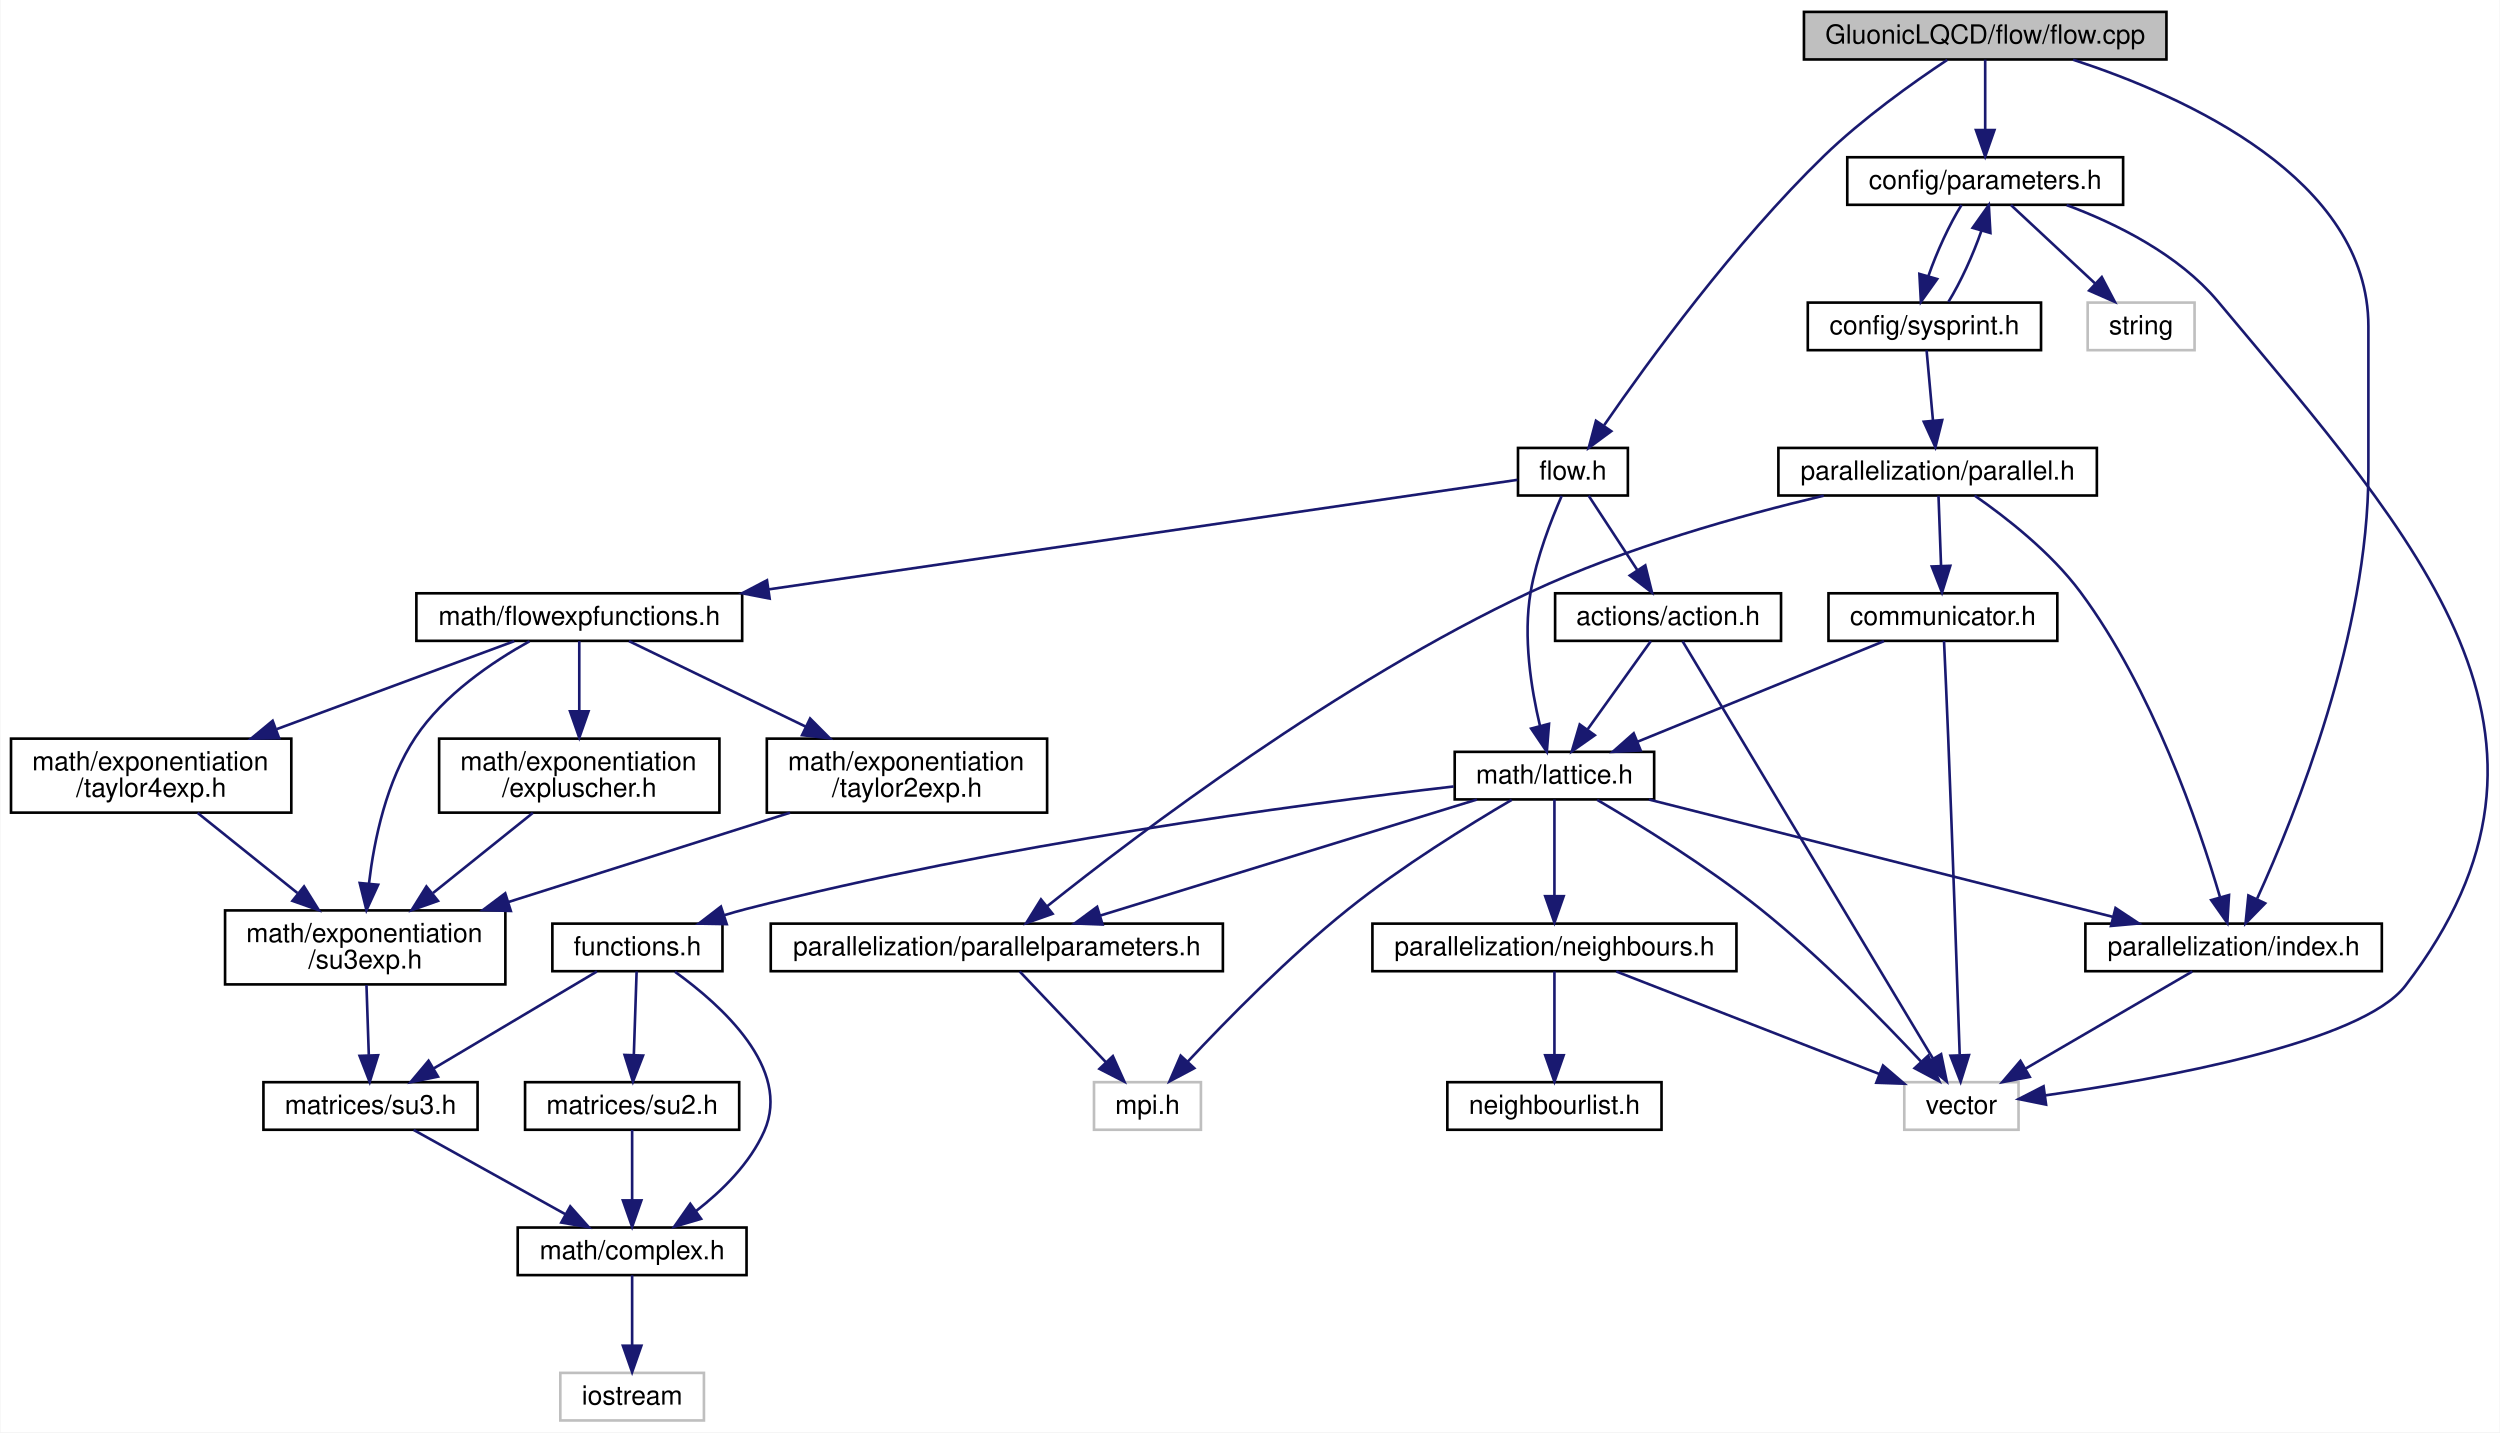
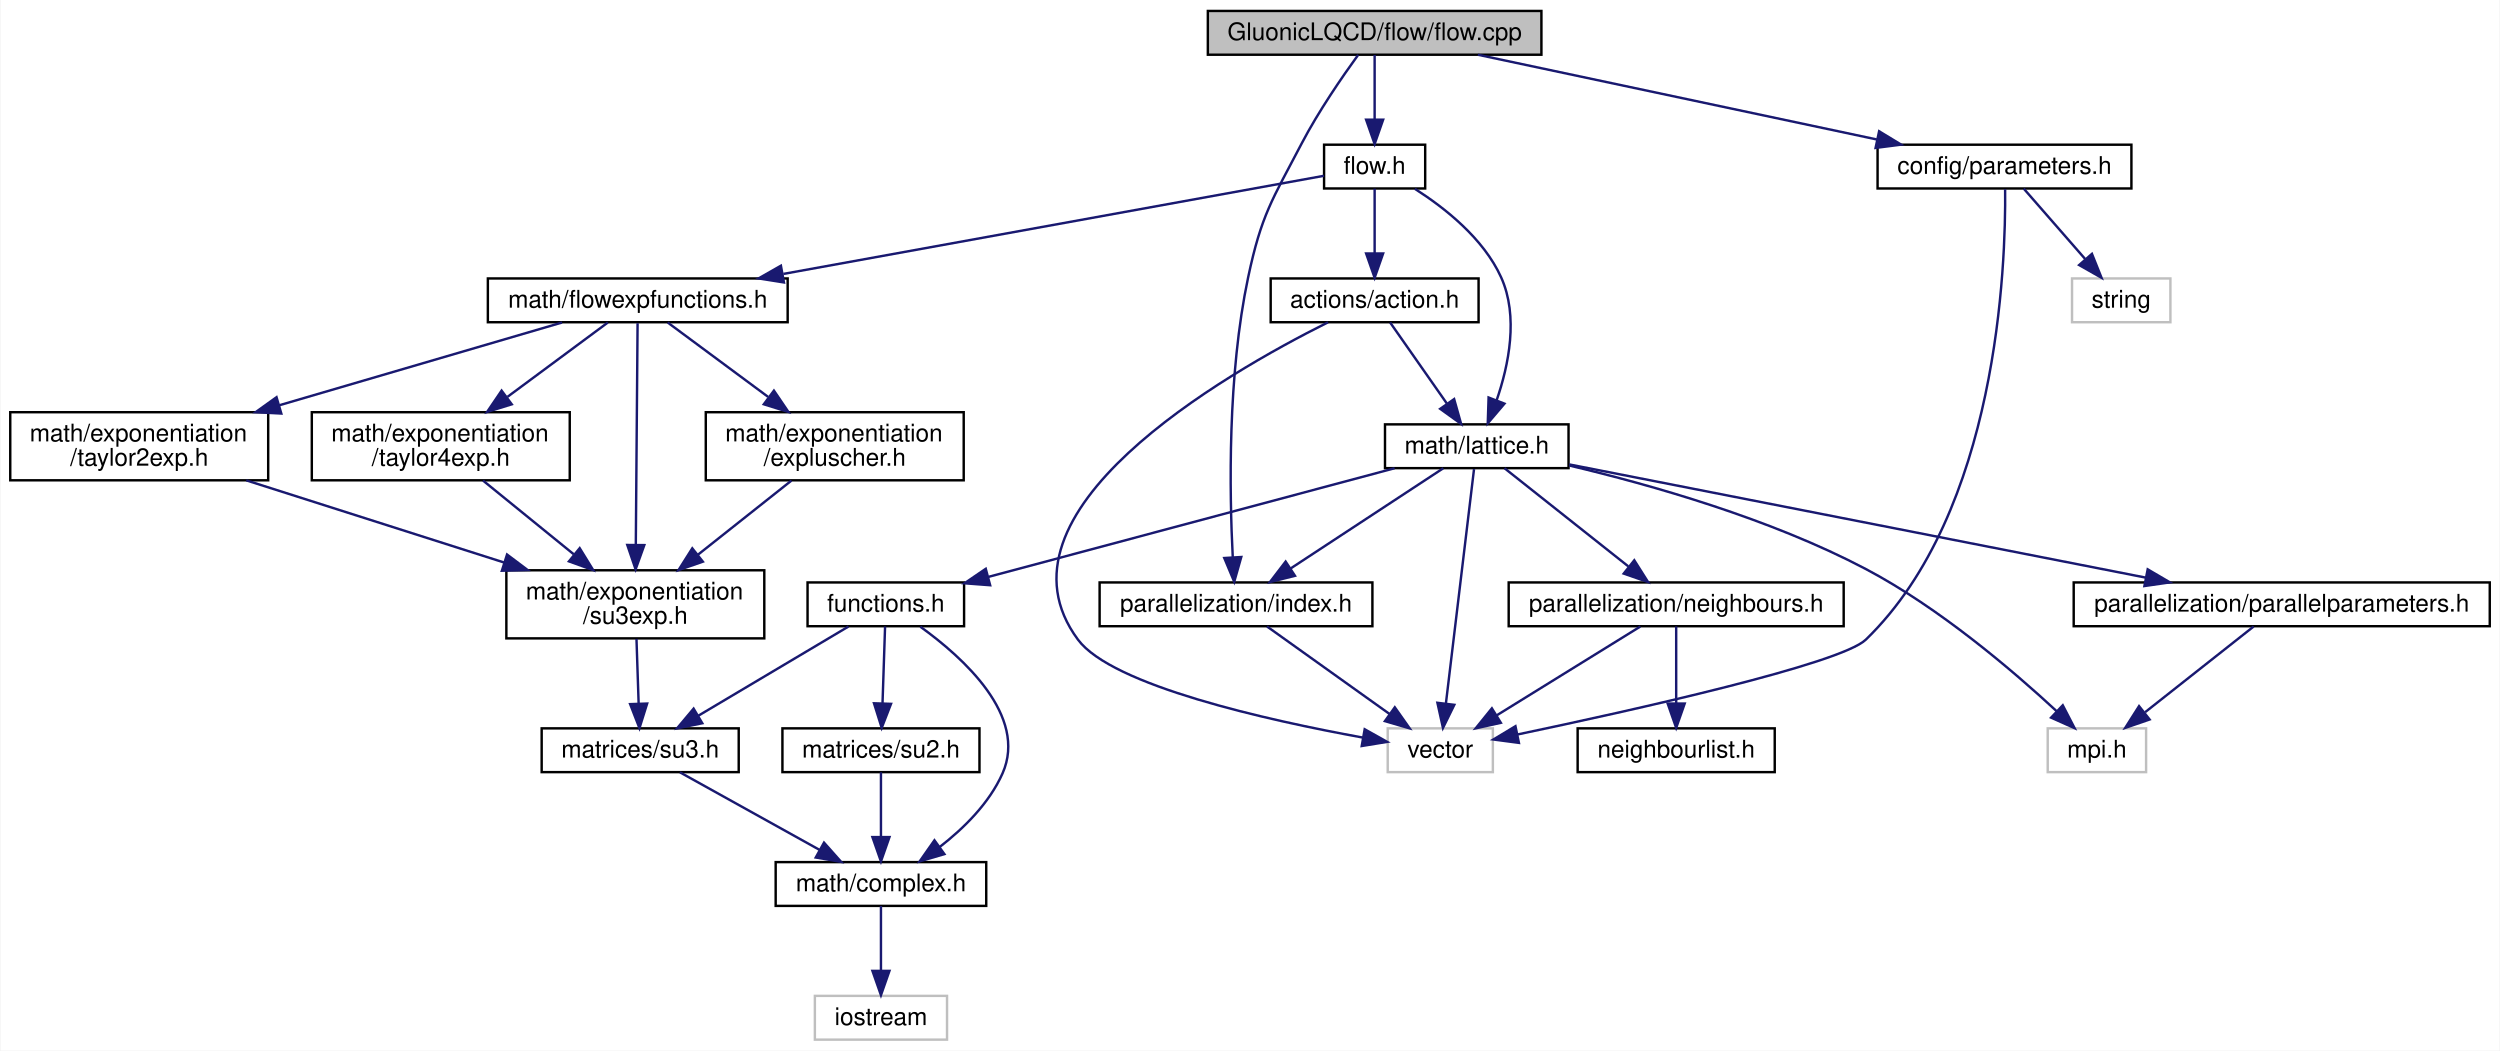
- <svg xmlns="http://www.w3.org/2000/svg" xmlns:xlink="http://www.w3.org/1999/xlink" width="946pt" height="542pt" viewBox="0.00 0.00 945.67 542.00">
-   <g id="graph0" class="graph" transform="scale(1 1) rotate(0) translate(4 538)">
-     <polygon fill="#ffffff" stroke="transparent" points="-4,4 -4,-538 941.669,-538 941.669,4 -4,4" />
+ <svg xmlns="http://www.w3.org/2000/svg" xmlns:xlink="http://www.w3.org/1999/xlink" width="1028pt" height="432pt" viewBox="0.00 0.00 1027.57 432.00">
+   <g id="graph0" class="graph" transform="scale(1 1) rotate(0) translate(4 428)">
+     <polygon fill="#ffffff" stroke="transparent" points="-4,4 -4,-428 1023.573,-428 1023.573,4 -4,4" />
    <g id="node1" class="node">
      <g id="a_node1">
        <a xlink:title=" ">
-           <polygon fill="#bfbfbf" stroke="#000000" points="678.448,-515.5 678.448,-533.5 815.615,-533.5 815.615,-515.5 678.448,-515.5" />
-           <text text-anchor="middle" x="747.032" y="-521.5" font-family="Helvetica,sans-Serif" font-size="10.00" fill="#000000">GluonicLQCD/flow/flow.cpp</text>
+           <polygon fill="#bfbfbf" stroke="#000000" points="492.448,-405.5 492.448,-423.5 629.615,-423.5 629.615,-405.5 492.448,-405.5" />
+           <text text-anchor="middle" x="561.032" y="-411.5" font-family="Helvetica,sans-Serif" font-size="10.00" fill="#000000">GluonicLQCD/flow/flow.cpp</text>
        </a>
      </g>
    </g>
    <g id="node2" class="node">
      <g id="a_node2">
        <a xlink:href="flow_8h.html" target="_top" xlink:title=" ">
-           <polygon fill="#ffffff" stroke="#000000" points="570.244,-350.5 570.244,-368.5 611.82,-368.5 611.82,-350.5 570.244,-350.5" />
-           <text text-anchor="middle" x="591.032" y="-356.5" font-family="Helvetica,sans-Serif" font-size="10.00" fill="#000000">flow.h</text>
+           <polygon fill="#ffffff" stroke="#000000" points="540.244,-350.5 540.244,-368.5 581.82,-368.5 581.82,-350.5 540.244,-350.5" />
+           <text text-anchor="middle" x="561.032" y="-356.5" font-family="Helvetica,sans-Serif" font-size="10.00" fill="#000000">flow.h</text>
        </a>
      </g>
    </g>
    <g id="edge1" class="edge">
-       <path fill="none" stroke="#191970" d="M732.654,-515.332C719.746,-506.752 700.639,-493.164 686.032,-479 652.269,-446.261 619.668,-401.494 602.84,-377.103" />
-       <polygon fill="#191970" stroke="#191970" points="605.53,-374.835 597.007,-368.542 599.746,-378.777 605.53,-374.835" />
+       <path fill="none" stroke="#191970" d="M561.032,-405.418C561.032,-398.216 561.032,-387.896 561.032,-378.863" />
+       <polygon fill="#191970" stroke="#191970" points="564.532,-378.779 561.032,-368.779 557.532,-378.779 564.532,-378.779" />
    </g>
    <g id="node6" class="node">
      <g id="a_node6">
        <a xlink:href="index_8h.html" target="_top" xlink:title=" ">
-           <polygon fill="#ffffff" stroke="#000000" points="784.946,-170.5 784.946,-188.5 897.118,-188.5 897.118,-170.5 784.946,-170.5" />
-           <text text-anchor="middle" x="841.032" y="-176.5" font-family="Helvetica,sans-Serif" font-size="10.00" fill="#000000">parallelization/index.h</text>
+           <polygon fill="#ffffff" stroke="#000000" points="447.946,-170.5 447.946,-188.5 560.118,-188.5 560.118,-170.5 447.946,-170.5" />
+           <text text-anchor="middle" x="504.032" y="-176.5" font-family="Helvetica,sans-Serif" font-size="10.00" fill="#000000">parallelization/index.h</text>
        </a>
      </g>
    </g>
    <g id="edge31" class="edge">
-       <path fill="none" stroke="#191970" d="M780.298,-515.399C823.107,-501.426 892.032,-470.27 892.032,-414.5 892.032,-414.5 892.032,-414.5 892.032,-359.5 892.032,-298.511 864.593,-230.15 849.968,-198.044" />
-       <polygon fill="#191970" stroke="#191970" points="852.963,-196.186 845.558,-188.609 846.622,-199.151 852.963,-196.186" />
+       <path fill="none" stroke="#191970" d="M554.254,-405.426C547.762,-396.475 537.958,-382.248 531.032,-369 518.834,-345.668 514.49,-339.755 509.032,-314 500.508,-273.777 501.339,-225.304 502.693,-198.926" />
+       <polygon fill="#191970" stroke="#191970" points="506.197,-198.956 503.299,-188.765 499.209,-198.539 506.197,-198.956" />
    </g>
    <g id="node21" class="node">
      <g id="a_node21">
        <a xlink:href="parameters_8h.html" target="_top" xlink:title=" ">
-           <polygon fill="#ffffff" stroke="#000000" points="694.842,-460.5 694.842,-478.5 799.221,-478.5 799.221,-460.5 694.842,-460.5" />
-           <text text-anchor="middle" x="747.032" y="-466.5" font-family="Helvetica,sans-Serif" font-size="10.00" fill="#000000">config/parameters.h</text>
+           <polygon fill="#ffffff" stroke="#000000" points="767.842,-350.5 767.842,-368.5 872.221,-368.5 872.221,-350.5 767.842,-350.5" />
+           <text text-anchor="middle" x="820.032" y="-356.5" font-family="Helvetica,sans-Serif" font-size="10.00" fill="#000000">config/parameters.h</text>
        </a>
      </g>
    </g>
    <g id="edge32" class="edge">
-       <path fill="none" stroke="#191970" d="M747.032,-515.418C747.032,-508.216 747.032,-497.896 747.032,-488.863" />
-       <polygon fill="#191970" stroke="#191970" points="750.532,-488.779 747.032,-478.779 743.532,-488.779 750.532,-488.779" />
+       <path fill="none" stroke="#191970" d="M603.51,-405.479C648.394,-395.948 719.235,-380.905 767.574,-370.64" />
+       <polygon fill="#191970" stroke="#191970" points="768.475,-374.026 777.53,-368.526 767.021,-367.179 768.475,-374.026" />
    </g>
    <g id="node3" class="node">
      <g id="a_node3">
        <a xlink:href="lattice_8h.html" target="_top" xlink:title=" ">
-           <polygon fill="#ffffff" stroke="#000000" points="546.295,-235.5 546.295,-253.5 621.768,-253.5 621.768,-235.5 546.295,-235.5" />
-           <text text-anchor="middle" x="584.032" y="-241.5" font-family="Helvetica,sans-Serif" font-size="10.00" fill="#000000">math/lattice.h</text>
+           <polygon fill="#ffffff" stroke="#000000" points="565.295,-235.5 565.295,-253.5 640.768,-253.5 640.768,-235.5 565.295,-235.5" />
+           <text text-anchor="middle" x="603.032" y="-241.5" font-family="Helvetica,sans-Serif" font-size="10.00" fill="#000000">math/lattice.h</text>
        </a>
      </g>
    </g>
    <g id="edge2" class="edge">
-       <path fill="none" stroke="#191970" d="M586.771,-350.335C582.831,-341.317 577.258,-327.041 575.032,-314 572.124,-296.966 575.213,-277.44 578.54,-263.431" />
-       <polygon fill="#191970" stroke="#191970" points="581.985,-264.093 581.149,-253.531 575.216,-262.309 581.985,-264.093" />
+       <path fill="none" stroke="#191970" d="M577.575,-350.351C589.899,-342.505 605.795,-329.949 613.032,-314 620.328,-297.921 616.167,-277.788 611.177,-263.336" />
+       <polygon fill="#191970" stroke="#191970" points="614.421,-262.021 607.55,-253.956 607.892,-264.545 614.421,-262.021" />
    </g>
    <g id="node15" class="node">
      <g id="a_node15">
        <a xlink:href="flowexpfunctions_8h.html" target="_top" xlink:title=" ">
-           <polygon fill="#ffffff" stroke="#000000" points="153.392,-295.5 153.392,-313.5 276.672,-313.5 276.672,-295.5 153.392,-295.5" />
-           <text text-anchor="middle" x="215.032" y="-301.5" font-family="Helvetica,sans-Serif" font-size="10.00" fill="#000000">math/flowexpfunctions.h</text>
+           <polygon fill="#ffffff" stroke="#000000" points="196.392,-295.5 196.392,-313.5 319.672,-313.5 319.672,-295.5 196.392,-295.5" />
+           <text text-anchor="middle" x="258.032" y="-301.5" font-family="Helvetica,sans-Serif" font-size="10.00" fill="#000000">math/flowexpfunctions.h</text>
        </a>
      </g>
    </g>
    <g id="edge19" class="edge">
-       <path fill="none" stroke="#191970" d="M570.011,-356.425C516.678,-348.624 374.155,-327.776 286.78,-314.995" />
-       <polygon fill="#191970" stroke="#191970" points="287.071,-311.5 276.67,-313.516 286.058,-318.427 287.071,-311.5" />
+       <path fill="none" stroke="#191970" d="M540.205,-355.72C494.995,-347.513 386.425,-327.806 317.905,-315.368" />
+       <polygon fill="#191970" stroke="#191970" points="318.147,-311.855 307.683,-313.513 316.897,-318.742 318.147,-311.855" />
    </g>
    <g id="node20" class="node">
      <g id="a_node20">
        <a xlink:href="action_8h.html" target="_top" xlink:title=" ">
-           <polygon fill="#ffffff" stroke="#000000" points="584.288,-295.5 584.288,-313.5 669.775,-313.5 669.775,-295.5 584.288,-295.5" />
-           <text text-anchor="middle" x="627.032" y="-301.5" font-family="Helvetica,sans-Serif" font-size="10.00" fill="#000000">actions/action.h</text>
+           <polygon fill="#ffffff" stroke="#000000" points="518.288,-295.5 518.288,-313.5 603.775,-313.5 603.775,-295.5 518.288,-295.5" />
+           <text text-anchor="middle" x="561.032" y="-301.5" font-family="Helvetica,sans-Serif" font-size="10.00" fill="#000000">actions/action.h</text>
        </a>
      </g>
    </g>
    <g id="edge28" class="edge">
-       <path fill="none" stroke="#191970" d="M596.976,-350.418C601.949,-342.821 609.194,-331.753 615.324,-322.387" />
-       <polygon fill="#191970" stroke="#191970" points="618.41,-324.063 620.958,-313.779 612.553,-320.23 618.41,-324.063" />
+       <path fill="none" stroke="#191970" d="M561.032,-350.418C561.032,-343.216 561.032,-332.896 561.032,-323.863" />
+       <polygon fill="#191970" stroke="#191970" points="564.532,-323.779 561.032,-313.779 557.532,-323.779 564.532,-323.779" />
    </g>
    <g id="node4" class="node">
      <g id="a_node4">
        <a xlink:title=" ">
-           <polygon fill="#ffffff" stroke="#bfbfbf" points="716.416,-110.5 716.416,-128.5 759.648,-128.5 759.648,-110.5 716.416,-110.5" />
-           <text text-anchor="middle" x="738.032" y="-116.5" font-family="Helvetica,sans-Serif" font-size="10.00" fill="#000000">vector</text>
+           <polygon fill="#ffffff" stroke="#bfbfbf" points="566.416,-110.5 566.416,-128.5 609.648,-128.5 609.648,-110.5 566.416,-110.5" />
+           <text text-anchor="middle" x="588.032" y="-116.5" font-family="Helvetica,sans-Serif" font-size="10.00" fill="#000000">vector</text>
        </a>
      </g>
    </g>
    <g id="edge3" class="edge">
-       <path fill="none" stroke="#191970" d="M600.21,-235.326C616.45,-225.824 641.881,-210.129 662.032,-194 684.634,-175.909 708.039,-152.054 722.797,-136.269" />
-       <polygon fill="#191970" stroke="#191970" points="725.461,-138.543 729.677,-128.823 720.32,-133.793 725.461,-138.543" />
+       <path fill="none" stroke="#191970" d="M601.904,-235.105C599.46,-214.736 593.63,-166.154 590.359,-138.897" />
+       <polygon fill="#191970" stroke="#191970" points="593.798,-138.176 589.131,-128.665 586.848,-139.01 593.798,-138.176" />
    </g>
    <g id="node5" class="node">
      <g id="a_node5">
        <a xlink:title=" ">
-           <polygon fill="#ffffff" stroke="#bfbfbf" points="409.805,-110.5 409.805,-128.5 450.258,-128.5 450.258,-110.5 409.805,-110.5" />
-           <text text-anchor="middle" x="430.032" y="-116.5" font-family="Helvetica,sans-Serif" font-size="10.00" fill="#000000">mpi.h</text>
+           <polygon fill="#ffffff" stroke="#bfbfbf" points="837.805,-110.5 837.805,-128.5 878.258,-128.5 878.258,-110.5 837.805,-110.5" />
+           <text text-anchor="middle" x="858.032" y="-116.5" font-family="Helvetica,sans-Serif" font-size="10.00" fill="#000000">mpi.h</text>
        </a>
      </g>
    </g>
    <g id="edge4" class="edge">
-       <path fill="none" stroke="#191970" d="M567.853,-235.326C551.614,-225.824 526.183,-210.129 506.032,-194 483.43,-175.909 460.024,-152.054 445.266,-136.269" />
-       <polygon fill="#191970" stroke="#191970" points="447.744,-133.793 438.387,-128.823 442.602,-138.543 447.744,-133.793" />
+       <path fill="none" stroke="#191970" d="M641.077,-236.574C674.484,-228.678 723.741,-214.725 763.032,-194 793.256,-178.058 823.513,-152.206 841.503,-135.532" />
+       <polygon fill="#191970" stroke="#191970" points="843.992,-137.995 848.861,-128.586 839.187,-132.905 843.992,-137.995" />
    </g>
    <g id="edge5" class="edge">
-       <path fill="none" stroke="#191970" d="M619.766,-235.462C665.573,-223.877 745.056,-203.774 795.25,-191.079" />
-       <polygon fill="#191970" stroke="#191970" points="796.351,-194.411 805.187,-188.566 794.634,-187.625 796.351,-194.411" />
+       <path fill="none" stroke="#191970" d="M589.266,-235.462C573.03,-224.802 545.81,-206.93 526.502,-194.253" />
+       <polygon fill="#191970" stroke="#191970" points="528.28,-191.233 518,-188.671 524.438,-197.085 528.28,-191.233" />
    </g>
    <g id="node7" class="node">
      <g id="a_node7">
        <a xlink:href="neighbours_8h.html" target="_top" xlink:title=" ">
-           <polygon fill="#ffffff" stroke="#000000" points="515.158,-170.5 515.158,-188.5 652.906,-188.5 652.906,-170.5 515.158,-170.5" />
-           <text text-anchor="middle" x="584.032" y="-176.5" font-family="Helvetica,sans-Serif" font-size="10.00" fill="#000000">parallelization/neighbours.h</text>
+           <polygon fill="#ffffff" stroke="#000000" points="616.158,-170.5 616.158,-188.5 753.906,-188.5 753.906,-170.5 616.158,-170.5" />
+           <text text-anchor="middle" x="685.032" y="-176.5" font-family="Helvetica,sans-Serif" font-size="10.00" fill="#000000">parallelization/neighbours.h</text>
        </a>
      </g>
    </g>
    <g id="edge7" class="edge">
-       <path fill="none" stroke="#191970" d="M584.032,-235.462C584.032,-226.061 584.032,-211.052 584.032,-198.943" />
-       <polygon fill="#191970" stroke="#191970" points="587.532,-198.882 584.032,-188.882 580.532,-198.882 587.532,-198.882" />
+       <path fill="none" stroke="#191970" d="M614.433,-235.462C627.578,-225.043 649.412,-207.735 665.324,-195.122" />
+       <polygon fill="#191970" stroke="#191970" points="667.8,-197.625 673.462,-188.671 663.452,-192.14 667.8,-197.625" />
    </g>
    <g id="node9" class="node">
      <g id="a_node9">
        <a xlink:href="parallelparameters_8h.html" target="_top" xlink:title=" ">
-           <polygon fill="#ffffff" stroke="#000000" points="287.49,-170.5 287.49,-188.5 458.573,-188.5 458.573,-170.5 287.49,-170.5" />
-           <text text-anchor="middle" x="373.032" y="-176.5" font-family="Helvetica,sans-Serif" font-size="10.00" fill="#000000">parallelization/parallelparameters.h</text>
+           <polygon fill="#ffffff" stroke="#000000" points="848.49,-170.5 848.49,-188.5 1019.573,-188.5 1019.573,-170.5 848.49,-170.5" />
+           <text text-anchor="middle" x="934.032" y="-176.5" font-family="Helvetica,sans-Serif" font-size="10.00" fill="#000000">parallelization/parallelparameters.h</text>
        </a>
      </g>
    </g>
    <g id="edge10" class="edge">
-       <path fill="none" stroke="#191970" d="M554.693,-235.462C517.556,-224.022 453.46,-204.276 412.178,-191.559" />
-       <polygon fill="#191970" stroke="#191970" points="413.048,-188.165 402.461,-188.566 410.987,-194.855 413.048,-188.165" />
+       <path fill="none" stroke="#191970" d="M641.002,-237.044C699.149,-225.625 810.587,-203.742 878.026,-190.498" />
+       <polygon fill="#191970" stroke="#191970" points="878.913,-193.891 888.051,-188.529 877.564,-187.022 878.913,-193.891" />
    </g>
    <g id="node10" class="node">
      <g id="a_node10">
        <a xlink:href="functions_8h.html" target="_top" xlink:title=" ">
-           <polygon fill="#ffffff" stroke="#000000" points="204.85,-170.5 204.85,-188.5 269.214,-188.5 269.214,-170.5 204.85,-170.5" />
-           <text text-anchor="middle" x="237.032" y="-176.5" font-family="Helvetica,sans-Serif" font-size="10.00" fill="#000000">functions.h</text>
+           <polygon fill="#ffffff" stroke="#000000" points="327.85,-170.5 327.85,-188.5 392.214,-188.5 392.214,-170.5 327.85,-170.5" />
+           <text text-anchor="middle" x="360.032" y="-176.5" font-family="Helvetica,sans-Serif" font-size="10.00" fill="#000000">functions.h</text>
        </a>
      </g>
    </g>
    <g id="edge12" class="edge">
-       <path fill="none" stroke="#191970" d="M545.898,-240.399C487.562,-233.636 372.938,-218.41 278.032,-194 275.381,-193.318 272.659,-192.539 269.939,-191.703" />
-       <polygon fill="#191970" stroke="#191970" points="270.821,-188.309 260.228,-188.504 268.63,-194.957 270.821,-188.309" />
+       <path fill="none" stroke="#191970" d="M569.244,-235.462C525.627,-223.795 449.719,-203.49 402.32,-190.812" />
+       <polygon fill="#191970" stroke="#191970" points="402.936,-187.353 392.371,-188.15 401.127,-194.116 402.936,-187.353" />
    </g>
    <g id="edge6" class="edge">
-       <path fill="none" stroke="#191970" d="M825.388,-170.387C808.578,-160.595 781.651,-144.909 762.132,-133.539" />
-       <polygon fill="#191970" stroke="#191970" points="763.888,-130.511 753.485,-128.502 760.364,-136.56 763.888,-130.511" />
+       <path fill="none" stroke="#191970" d="M516.789,-170.387C530.188,-160.817 551.469,-145.616 567.288,-134.317" />
+       <polygon fill="#191970" stroke="#191970" points="569.326,-137.162 575.429,-128.502 565.257,-131.466 569.326,-137.162" />
    </g>
    <g id="edge9" class="edge">
-       <path fill="none" stroke="#191970" d="M607.421,-170.387C634.031,-160.02 677.599,-143.045 707.024,-131.581" />
-       <polygon fill="#191970" stroke="#191970" points="708.369,-134.813 716.416,-127.922 705.827,-128.291 708.369,-134.813" />
+       <path fill="none" stroke="#191970" d="M670.299,-170.387C654.612,-160.684 629.568,-145.193 611.229,-133.849" />
+       <polygon fill="#191970" stroke="#191970" points="612.931,-130.786 602.585,-128.502 609.248,-136.739 612.931,-130.786" />
    </g>
    <g id="node8" class="node">
      <g id="a_node8">
        <a xlink:href="neighbourlist_8h.html" target="_top" xlink:title=" ">
-           <polygon fill="#ffffff" stroke="#000000" points="543.51,-110.5 543.51,-128.5 624.554,-128.5 624.554,-110.5 543.51,-110.5" />
-           <text text-anchor="middle" x="584.032" y="-116.5" font-family="Helvetica,sans-Serif" font-size="10.00" fill="#000000">neighbourlist.h</text>
+           <polygon fill="#ffffff" stroke="#000000" points="644.51,-110.5 644.51,-128.5 725.554,-128.5 725.554,-110.5 644.51,-110.5" />
+           <text text-anchor="middle" x="685.032" y="-116.5" font-family="Helvetica,sans-Serif" font-size="10.00" fill="#000000">neighbourlist.h</text>
        </a>
      </g>
    </g>
    <g id="edge8" class="edge">
-       <path fill="none" stroke="#191970" d="M584.032,-170.387C584.032,-162.017 584.032,-149.341 584.032,-138.735" />
-       <polygon fill="#191970" stroke="#191970" points="587.532,-138.698 584.032,-128.698 580.532,-138.698 587.532,-138.698" />
+       <path fill="none" stroke="#191970" d="M685.032,-170.387C685.032,-162.017 685.032,-149.341 685.032,-138.735" />
+       <polygon fill="#191970" stroke="#191970" points="688.532,-138.698 685.032,-128.698 681.532,-138.698 688.532,-138.698" />
    </g>
    <g id="edge11" class="edge">
-       <path fill="none" stroke="#191970" d="M381.689,-170.387C390.31,-161.313 403.74,-147.176 414.259,-136.103" />
-       <polygon fill="#191970" stroke="#191970" points="416.943,-138.359 421.293,-128.698 411.868,-133.538 416.943,-138.359" />
+       <path fill="none" stroke="#191970" d="M922.489,-170.387C910.66,-161.048 892.039,-146.348 877.847,-135.144" />
+       <polygon fill="#191970" stroke="#191970" points="879.701,-132.148 869.683,-128.698 875.363,-137.642 879.701,-132.148" />
    </g>
    <g id="node11" class="node">
      <g id="a_node11">
        <a xlink:href="su3_8h.html" target="_top" xlink:title=" ">
-           <polygon fill="#ffffff" stroke="#000000" points="95.519,-110.5 95.519,-128.5 176.544,-128.5 176.544,-110.5 95.519,-110.5" />
-           <text text-anchor="middle" x="136.032" y="-116.5" font-family="Helvetica,sans-Serif" font-size="10.00" fill="#000000">matrices/su3.h</text>
+           <polygon fill="#ffffff" stroke="#000000" points="218.519,-110.5 218.519,-128.5 299.544,-128.5 299.544,-110.5 218.519,-110.5" />
+           <text text-anchor="middle" x="259.032" y="-116.5" font-family="Helvetica,sans-Serif" font-size="10.00" fill="#000000">matrices/su3.h</text>
        </a>
      </g>
    </g>
    <g id="edge13" class="edge">
-       <path fill="none" stroke="#191970" d="M221.692,-170.387C205.283,-160.639 179.043,-145.051 159.924,-133.693" />
-       <polygon fill="#191970" stroke="#191970" points="161.57,-130.6 151.185,-128.502 157.995,-136.618 161.57,-130.6" />
+       <path fill="none" stroke="#191970" d="M344.692,-170.387C328.283,-160.639 302.043,-145.051 282.924,-133.693" />
+       <polygon fill="#191970" stroke="#191970" points="284.57,-130.6 274.185,-128.502 280.995,-136.618 284.57,-130.6" />
    </g>
    <g id="node12" class="node">
      <g id="a_node12">
        <a xlink:href="complex_8h.html" target="_top" xlink:title=" ">
-           <polygon fill="#ffffff" stroke="#000000" points="191.739,-55.5 191.739,-73.5 278.325,-73.5 278.325,-55.5 191.739,-55.5" />
-           <text text-anchor="middle" x="235.032" y="-61.5" font-family="Helvetica,sans-Serif" font-size="10.00" fill="#000000">math/complex.h</text>
+           <polygon fill="#ffffff" stroke="#000000" points="314.739,-55.5 314.739,-73.5 401.325,-73.5 401.325,-55.5 314.739,-55.5" />
+           <text text-anchor="middle" x="358.032" y="-61.5" font-family="Helvetica,sans-Serif" font-size="10.00" fill="#000000">math/complex.h</text>
        </a>
      </g>
    </g>
    <g id="edge18" class="edge">
-       <path fill="none" stroke="#191970" d="M251.222,-170.296C268.866,-157.603 295.467,-133.605 285.032,-110 279.619,-97.756 269.103,-87.39 259.107,-79.659" />
-       <polygon fill="#191970" stroke="#191970" points="261.119,-76.795 250.956,-73.802 257.034,-82.48 261.119,-76.795" />
+       <path fill="none" stroke="#191970" d="M374.222,-170.296C391.866,-157.603 418.467,-133.605 408.032,-110 402.619,-97.756 392.103,-87.39 382.107,-79.659" />
+       <polygon fill="#191970" stroke="#191970" points="384.119,-76.795 373.955,-73.802 380.034,-82.48 384.119,-76.795" />
    </g>
    <g id="node14" class="node">
      <g id="a_node14">
        <a xlink:href="su2_8h.html" target="_top" xlink:title=" ">
-           <polygon fill="#ffffff" stroke="#000000" points="194.519,-110.5 194.519,-128.5 275.544,-128.5 275.544,-110.5 194.519,-110.5" />
-           <text text-anchor="middle" x="235.032" y="-116.5" font-family="Helvetica,sans-Serif" font-size="10.00" fill="#000000">matrices/su2.h</text>
+           <polygon fill="#ffffff" stroke="#000000" points="317.519,-110.5 317.519,-128.5 398.544,-128.5 398.544,-110.5 317.519,-110.5" />
+           <text text-anchor="middle" x="358.032" y="-116.5" font-family="Helvetica,sans-Serif" font-size="10.00" fill="#000000">matrices/su2.h</text>
        </a>
      </g>
    </g>
    <g id="edge16" class="edge">
-       <path fill="none" stroke="#191970" d="M236.728,-170.387C236.449,-162.017 236.026,-149.341 235.673,-138.735" />
-       <polygon fill="#191970" stroke="#191970" points="239.17,-138.576 235.338,-128.698 232.173,-138.81 239.17,-138.576" />
+       <path fill="none" stroke="#191970" d="M359.728,-170.387C359.449,-162.017 359.026,-149.341 358.673,-138.735" />
+       <polygon fill="#191970" stroke="#191970" points="362.17,-138.576 358.338,-128.698 355.173,-138.81 362.17,-138.576" />
    </g>
    <g id="edge14" class="edge">
-       <path fill="none" stroke="#191970" d="M152.38,-110.418C168,-101.74 191.772,-88.533 209.818,-78.508" />
-       <polygon fill="#191970" stroke="#191970" points="211.618,-81.512 218.66,-73.596 208.218,-75.392 211.618,-81.512" />
+       <path fill="none" stroke="#191970" d="M275.38,-110.418C291,-101.74 314.772,-88.533 332.818,-78.508" />
+       <polygon fill="#191970" stroke="#191970" points="334.618,-81.512 341.66,-73.596 331.218,-75.392 334.618,-81.512" />
    </g>
    <g id="node13" class="node">
      <g id="a_node13">
        <a xlink:title=" ">
-           <polygon fill="#ffffff" stroke="#bfbfbf" points="207.859,-.5 207.859,-18.5 262.204,-18.5 262.204,-.5 207.859,-.5" />
-           <text text-anchor="middle" x="235.032" y="-6.5" font-family="Helvetica,sans-Serif" font-size="10.00" fill="#000000">iostream</text>
+           <polygon fill="#ffffff" stroke="#bfbfbf" points="330.859,-.5 330.859,-18.5 385.204,-18.5 385.204,-.5 330.859,-.5" />
+           <text text-anchor="middle" x="358.032" y="-6.5" font-family="Helvetica,sans-Serif" font-size="10.00" fill="#000000">iostream</text>
        </a>
      </g>
    </g>
    <g id="edge15" class="edge">
-       <path fill="none" stroke="#191970" d="M235.032,-55.418C235.032,-48.216 235.032,-37.896 235.032,-28.863" />
-       <polygon fill="#191970" stroke="#191970" points="238.532,-28.779 235.032,-18.779 231.532,-28.779 238.532,-28.779" />
+       <path fill="none" stroke="#191970" d="M358.032,-55.418C358.032,-48.216 358.032,-37.896 358.032,-28.863" />
+       <polygon fill="#191970" stroke="#191970" points="361.532,-28.779 358.032,-18.779 354.532,-28.779 361.532,-28.779" />
    </g>
    <g id="edge17" class="edge">
-       <path fill="none" stroke="#191970" d="M235.032,-110.418C235.032,-103.216 235.032,-92.896 235.032,-83.863" />
-       <polygon fill="#191970" stroke="#191970" points="238.532,-83.779 235.032,-73.779 231.532,-83.779 238.532,-83.779" />
+       <path fill="none" stroke="#191970" d="M358.032,-110.418C358.032,-103.216 358.032,-92.896 358.032,-83.863" />
+       <polygon fill="#191970" stroke="#191970" points="361.532,-83.779 358.032,-73.779 354.532,-83.779 361.532,-83.779" />
    </g>
    <g id="node16" class="node">
      <g id="a_node16">
        <a xlink:href="su3exp_8h.html" target="_top" xlink:title=" ">
-           <polygon fill="#ffffff" stroke="#000000" points="81,-165.5 81,-193.5 187.064,-193.5 187.064,-165.5 81,-165.5" />
-           <text text-anchor="start" x="89" y="-181.5" font-family="Helvetica,sans-Serif" font-size="10.00" fill="#000000">math/exponentiation</text>
-           <text text-anchor="middle" x="134.032" y="-171.5" font-family="Helvetica,sans-Serif" font-size="10.00" fill="#000000">/su3exp.h</text>
+           <polygon fill="#ffffff" stroke="#000000" points="204,-165.5 204,-193.5 310.063,-193.5 310.063,-165.5 204,-165.5" />
+           <text text-anchor="start" x="212" y="-181.5" font-family="Helvetica,sans-Serif" font-size="10.00" fill="#000000">math/exponentiation</text>
+           <text text-anchor="middle" x="257.032" y="-171.5" font-family="Helvetica,sans-Serif" font-size="10.00" fill="#000000">/su3exp.h</text>
        </a>
      </g>
    </g>
    <g id="edge20" class="edge">
-       <path fill="none" stroke="#191970" d="M196.211,-295.352C182.209,-287.583 163.741,-275.128 153.032,-259 142.085,-242.514 137.427,-220.398 135.454,-203.678" />
-       <polygon fill="#191970" stroke="#191970" points="138.925,-203.213 134.506,-193.583 131.956,-203.867 138.925,-203.213" />
+       <path fill="none" stroke="#191970" d="M257.957,-295.105C257.803,-275.957 257.451,-231.88 257.228,-204.02" />
+       <polygon fill="#191970" stroke="#191970" points="260.727,-203.851 257.147,-193.879 253.727,-203.907 260.727,-203.851" />
    </g>
    <g id="node17" class="node">
      <g id="a_node17">
        <a xlink:href="expluscher_8h.html" target="_top" xlink:title=" ">
-           <polygon fill="#ffffff" stroke="#000000" points="162,-230.5 162,-258.5 268.063,-258.5 268.063,-230.5 162,-230.5" />
-           <text text-anchor="start" x="170" y="-246.5" font-family="Helvetica,sans-Serif" font-size="10.00" fill="#000000">math/exponentiation</text>
-           <text text-anchor="middle" x="215.032" y="-236.5" font-family="Helvetica,sans-Serif" font-size="10.00" fill="#000000">/expluscher.h</text>
+           <polygon fill="#ffffff" stroke="#000000" points="286,-230.5 286,-258.5 392.063,-258.5 392.063,-230.5 286,-230.5" />
+           <text text-anchor="start" x="294" y="-246.5" font-family="Helvetica,sans-Serif" font-size="10.00" fill="#000000">math/exponentiation</text>
+           <text text-anchor="middle" x="339.032" y="-236.5" font-family="Helvetica,sans-Serif" font-size="10.00" fill="#000000">/expluscher.h</text>
        </a>
      </g>
    </g>
    <g id="edge22" class="edge">
-       <path fill="none" stroke="#191970" d="M215.032,-295.387C215.032,-288.337 215.032,-278.231 215.032,-268.881" />
-       <polygon fill="#191970" stroke="#191970" points="218.532,-268.848 215.032,-258.848 211.532,-268.848 218.532,-268.848" />
+       <path fill="none" stroke="#191970" d="M270.334,-295.387C281.256,-287.297 297.609,-275.184 311.62,-264.805" />
+       <polygon fill="#191970" stroke="#191970" points="314.02,-267.383 319.972,-258.618 309.853,-261.758 314.02,-267.383" />
    </g>
    <g id="node18" class="node">
      <g id="a_node18">
        <a xlink:href="taylor2exp_8h.html" target="_top" xlink:title=" ">
-           <polygon fill="#ffffff" stroke="#000000" points="286,-230.5 286,-258.5 392.063,-258.5 392.063,-230.5 286,-230.5" />
-           <text text-anchor="start" x="294" y="-246.5" font-family="Helvetica,sans-Serif" font-size="10.00" fill="#000000">math/exponentiation</text>
-           <text text-anchor="middle" x="339.032" y="-236.5" font-family="Helvetica,sans-Serif" font-size="10.00" fill="#000000">/taylor2exp.h</text>
+           <polygon fill="#ffffff" stroke="#000000" points="0,-230.5 0,-258.5 106.064,-258.5 106.064,-230.5 0,-230.5" />
+           <text text-anchor="start" x="8" y="-246.5" font-family="Helvetica,sans-Serif" font-size="10.00" fill="#000000">math/exponentiation</text>
+           <text text-anchor="middle" x="53.032" y="-236.5" font-family="Helvetica,sans-Serif" font-size="10.00" fill="#000000">/taylor2exp.h</text>
        </a>
      </g>
    </g>
    <g id="edge24" class="edge">
-       <path fill="none" stroke="#191970" d="M233.865,-295.387C251.531,-286.839 278.479,-273.8 300.674,-263.06" />
-       <polygon fill="#191970" stroke="#191970" points="302.377,-266.125 309.854,-258.618 299.328,-259.823 302.377,-266.125" />
+       <path fill="none" stroke="#191970" d="M226.897,-295.387C196.154,-286.389 148.406,-272.414 110.721,-261.385" />
+       <polygon fill="#191970" stroke="#191970" points="111.459,-257.954 100.879,-258.504 109.493,-264.672 111.459,-257.954" />
    </g>
    <g id="node19" class="node">
      <g id="a_node19">
        <a xlink:href="taylor4exp_8h.html" target="_top" xlink:title=" ">
-           <polygon fill="#ffffff" stroke="#000000" points="0,-230.5 0,-258.5 106.064,-258.5 106.064,-230.5 0,-230.5" />
-           <text text-anchor="start" x="8" y="-246.5" font-family="Helvetica,sans-Serif" font-size="10.00" fill="#000000">math/exponentiation</text>
-           <text text-anchor="middle" x="53.032" y="-236.5" font-family="Helvetica,sans-Serif" font-size="10.00" fill="#000000">/taylor4exp.h</text>
+           <polygon fill="#ffffff" stroke="#000000" points="124,-230.5 124,-258.5 230.064,-258.5 230.064,-230.5 124,-230.5" />
+           <text text-anchor="start" x="132" y="-246.5" font-family="Helvetica,sans-Serif" font-size="10.00" fill="#000000">math/exponentiation</text>
+           <text text-anchor="middle" x="177.032" y="-236.5" font-family="Helvetica,sans-Serif" font-size="10.00" fill="#000000">/taylor4exp.h</text>
        </a>
      </g>
    </g>
    <g id="edge26" class="edge">
-       <path fill="none" stroke="#191970" d="M190.427,-295.387C166.65,-286.581 130,-273.007 100.532,-262.093" />
-       <polygon fill="#191970" stroke="#191970" points="101.436,-258.695 90.843,-258.504 99.004,-265.259 101.436,-258.695" />
+       <path fill="none" stroke="#191970" d="M245.73,-295.387C234.808,-287.297 218.455,-275.184 204.443,-264.805" />
+       <polygon fill="#191970" stroke="#191970" points="206.21,-261.758 196.091,-258.618 202.044,-267.383 206.21,-261.758" />
    </g>
    <g id="edge21" class="edge">
-       <path fill="none" stroke="#191970" d="M134.506,-165.281C134.769,-157.378 135.101,-147.432 135.387,-138.831" />
-       <polygon fill="#191970" stroke="#191970" points="138.894,-138.695 135.729,-128.584 131.898,-138.462 138.894,-138.695" />
+       <path fill="none" stroke="#191970" d="M257.506,-165.281C257.769,-157.378 258.101,-147.432 258.387,-138.831" />
+       <polygon fill="#191970" stroke="#191970" points="261.894,-138.695 258.729,-128.584 254.898,-138.462 261.894,-138.695" />
    </g>
    <g id="edge23" class="edge">
-       <path fill="none" stroke="#191970" d="M197.456,-230.396C186.417,-221.537 171.99,-209.96 159.685,-200.086" />
-       <polygon fill="#191970" stroke="#191970" points="161.563,-197.106 151.573,-193.577 157.182,-202.565 161.563,-197.106" />
+       <path fill="none" stroke="#191970" d="M321.239,-230.396C309.956,-221.452 295.178,-209.738 282.643,-199.802" />
+       <polygon fill="#191970" stroke="#191970" points="284.801,-197.046 274.79,-193.577 280.452,-202.531 284.801,-197.046" />
    </g>
    <g id="edge25" class="edge">
-       <path fill="none" stroke="#191970" d="M294.802,-230.476C263.521,-220.557 221.396,-207.201 188.114,-196.648" />
-       <polygon fill="#191970" stroke="#191970" points="189.126,-193.297 178.535,-193.611 187.01,-199.97 189.126,-193.297" />
+       <path fill="none" stroke="#191970" d="M97.046,-230.476C128.175,-220.557 170.093,-207.201 203.213,-196.648" />
+       <polygon fill="#191970" stroke="#191970" points="204.28,-199.982 212.745,-193.611 202.155,-193.312 204.28,-199.982" />
    </g>
    <g id="edge27" class="edge">
-       <path fill="none" stroke="#191970" d="M70.608,-230.396C81.647,-221.537 96.073,-209.96 108.378,-200.086" />
-       <polygon fill="#191970" stroke="#191970" points="110.882,-202.565 116.49,-193.577 106.5,-197.106 110.882,-202.565" />
+       <path fill="none" stroke="#191970" d="M194.391,-230.396C205.293,-221.537 219.542,-209.96 231.695,-200.086" />
+       <polygon fill="#191970" stroke="#191970" points="234.153,-202.599 239.707,-193.577 229.739,-197.166 234.153,-202.599" />
    </g>
    <g id="edge29" class="edge">
-       <path fill="none" stroke="#191970" d="M620.501,-295.387C614.187,-286.577 604.453,-272.995 596.63,-262.078" />
-       <polygon fill="#191970" stroke="#191970" points="599.294,-259.788 590.624,-253.698 593.604,-263.865 599.294,-259.788" />
+       <path fill="none" stroke="#191970" d="M567.411,-295.387C573.578,-286.577 583.085,-272.995 590.727,-262.078" />
+       <polygon fill="#191970" stroke="#191970" points="593.726,-263.898 596.593,-253.698 587.991,-259.884 593.726,-263.898" />
    </g>
    <g id="edge30" class="edge">
-       <path fill="none" stroke="#191970" d="M632.536,-295.326C649.958,-266.29 704.104,-176.046 727.304,-137.38" />
-       <polygon fill="#191970" stroke="#191970" points="730.35,-139.105 732.494,-128.73 724.348,-135.504 730.35,-139.105" />
+       <path fill="none" stroke="#191970" d="M541.875,-295.47C498.679,-273.893 400.365,-217.237 439.032,-165 453.028,-146.091 516.802,-131.871 556.242,-124.698" />
+       <polygon fill="#191970" stroke="#191970" points="556.939,-128.129 566.179,-122.946 555.723,-121.236 556.939,-128.129" />
    </g>
    <g id="edge34" class="edge">
-       <path fill="none" stroke="#191970" d="M777.866,-460.394C796.828,-453.317 820.246,-441.679 835.032,-424 911.605,-332.442 978.565,-259.791 906.032,-165 889.576,-143.495 813.821,-129.8 769.861,-123.52" />
-       <polygon fill="#191970" stroke="#191970" points="770.071,-120.016 759.686,-122.118 769.115,-126.95 770.071,-120.016" />
+       <path fill="none" stroke="#191970" d="M820.293,-350.184C820.632,-319.058 817.342,-217.667 763.032,-165 752.692,-154.973 667.231,-135.937 619.676,-125.963" />
+       <polygon fill="#191970" stroke="#191970" points="620.368,-122.532 609.864,-123.921 618.942,-129.386 620.368,-122.532" />
    </g>
    <g id="node22" class="node">
      <g id="a_node22">
        <a xlink:title=" ">
-           <polygon fill="#ffffff" stroke="#bfbfbf" points="785.805,-405.5 785.805,-423.5 826.258,-423.5 826.258,-405.5 785.805,-405.5" />
-           <text text-anchor="middle" x="806.032" y="-411.5" font-family="Helvetica,sans-Serif" font-size="10.00" fill="#000000">string</text>
+           <polygon fill="#ffffff" stroke="#bfbfbf" points="847.805,-295.5 847.805,-313.5 888.258,-313.5 888.258,-295.5 847.805,-295.5" />
+           <text text-anchor="middle" x="868.032" y="-301.5" font-family="Helvetica,sans-Serif" font-size="10.00" fill="#000000">string</text>
        </a>
      </g>
    </g>
    <g id="edge33" class="edge">
-       <path fill="none" stroke="#191970" d="M756.774,-460.418C765.433,-452.346 778.296,-440.356 788.705,-430.652" />
-       <polygon fill="#191970" stroke="#191970" points="791.149,-433.158 796.077,-423.779 786.376,-428.038 791.149,-433.158" />
-     </g>
-     <g id="node23" class="node">
-       <g id="a_node23">
-         <a xlink:href="sysprint_8h.html" target="_top" xlink:title=" ">
-           <polygon fill="#ffffff" stroke="#000000" points="679.904,-405.5 679.904,-423.5 768.16,-423.5 768.16,-405.5 679.904,-405.5" />
-           <text text-anchor="middle" x="724.032" y="-411.5" font-family="Helvetica,sans-Serif" font-size="10.00" fill="#000000">config/sysprint.h</text>
-         </a>
-       </g>
-     </g>
-     <g id="edge35" class="edge">
-       <path fill="none" stroke="#191970" d="M738.067,-460.418C733.515,-453.137 728.706,-442.669 725.545,-433.566" />
-       <polygon fill="#191970" stroke="#191970" points="728.854,-432.408 722.706,-423.779 722.131,-434.359 728.854,-432.408" />
-     </g>
-     <g id="edge36" class="edge">
-       <path fill="none" stroke="#191970" d="M733.119,-423.779C737.676,-431.117 742.472,-441.601 745.603,-450.68" />
-       <polygon fill="#191970" stroke="#191970" points="742.276,-451.773 748.4,-460.418 749.004,-449.84 742.276,-451.773" />
-     </g>
-     <g id="node24" class="node">
-       <g id="a_node24">
-         <a xlink:href="parallel_8h.html" target="_top" xlink:title=" ">
-           <polygon fill="#ffffff" stroke="#000000" points="668.778,-350.5 668.778,-368.5 789.285,-368.5 789.285,-350.5 668.778,-350.5" />
-           <text text-anchor="middle" x="729.032" y="-356.5" font-family="Helvetica,sans-Serif" font-size="10.00" fill="#000000">parallelization/parallel.h</text>
-         </a>
-       </g>
-     </g>
-     <g id="edge37" class="edge">
-       <path fill="none" stroke="#191970" d="M724.857,-405.418C725.512,-398.216 726.45,-387.896 727.271,-378.863" />
-       <polygon fill="#191970" stroke="#191970" points="730.768,-379.055 728.188,-368.779 723.797,-378.421 730.768,-379.055" />
-     </g>
-     <g id="edge41" class="edge">
-       <path fill="none" stroke="#191970" d="M743.025,-350.48C754.967,-342.195 771.92,-328.959 783.032,-314 810.219,-277.399 827.774,-226.091 835.854,-198.631" />
-       <polygon fill="#191970" stroke="#191970" points="839.297,-199.314 838.654,-188.739 832.562,-197.408 839.297,-199.314" />
-     </g>
-     <g id="edge42" class="edge">
-       <path fill="none" stroke="#191970" d="M685.948,-350.442C654.353,-342.933 610.893,-330.767 575.032,-314 502.551,-280.111 426.445,-222.486 391.979,-194.99" />
-       <polygon fill="#191970" stroke="#191970" points="394.126,-192.225 384.141,-188.681 389.737,-197.678 394.126,-192.225" />
-     </g>
-     <g id="node25" class="node">
-       <g id="a_node25">
-         <a xlink:href="communicator_8h.html" target="_top" xlink:title=" ">
-           <polygon fill="#ffffff" stroke="#000000" points="687.736,-295.5 687.736,-313.5 774.327,-313.5 774.327,-295.5 687.736,-295.5" />
-           <text text-anchor="middle" x="731.032" y="-301.5" font-family="Helvetica,sans-Serif" font-size="10.00" fill="#000000">communicator.h</text>
-         </a>
-       </g>
-     </g>
-     <g id="edge38" class="edge">
-       <path fill="none" stroke="#191970" d="M729.362,-350.418C729.624,-343.216 729.999,-332.896 730.328,-323.863" />
-       <polygon fill="#191970" stroke="#191970" points="733.828,-323.9 730.694,-313.779 726.833,-323.646 733.828,-323.9" />
-     </g>
-     <g id="edge40" class="edge">
-       <path fill="none" stroke="#191970" d="M708.706,-295.387C683.847,-285.241 643.483,-268.766 615.444,-257.322" />
-       <polygon fill="#191970" stroke="#191970" points="616.668,-254.04 606.086,-253.502 614.022,-260.521 616.668,-254.04" />
-     </g>
-     <g id="edge39" class="edge">
-       <path fill="none" stroke="#191970" d="M731.452,-295.437C731.872,-286.254 732.527,-271.641 733.032,-259 734.74,-216.18 736.474,-165.955 737.383,-138.987" />
-       <polygon fill="#191970" stroke="#191970" points="740.893,-138.753 737.73,-128.641 733.897,-138.518 740.893,-138.753" />
+       <path fill="none" stroke="#191970" d="M827.958,-350.418C834.795,-342.583 844.854,-331.058 853.183,-321.514" />
+       <polygon fill="#191970" stroke="#191970" points="855.995,-323.615 859.933,-313.779 850.721,-319.012 855.995,-323.615" />
    </g>
  </g>
</svg>
